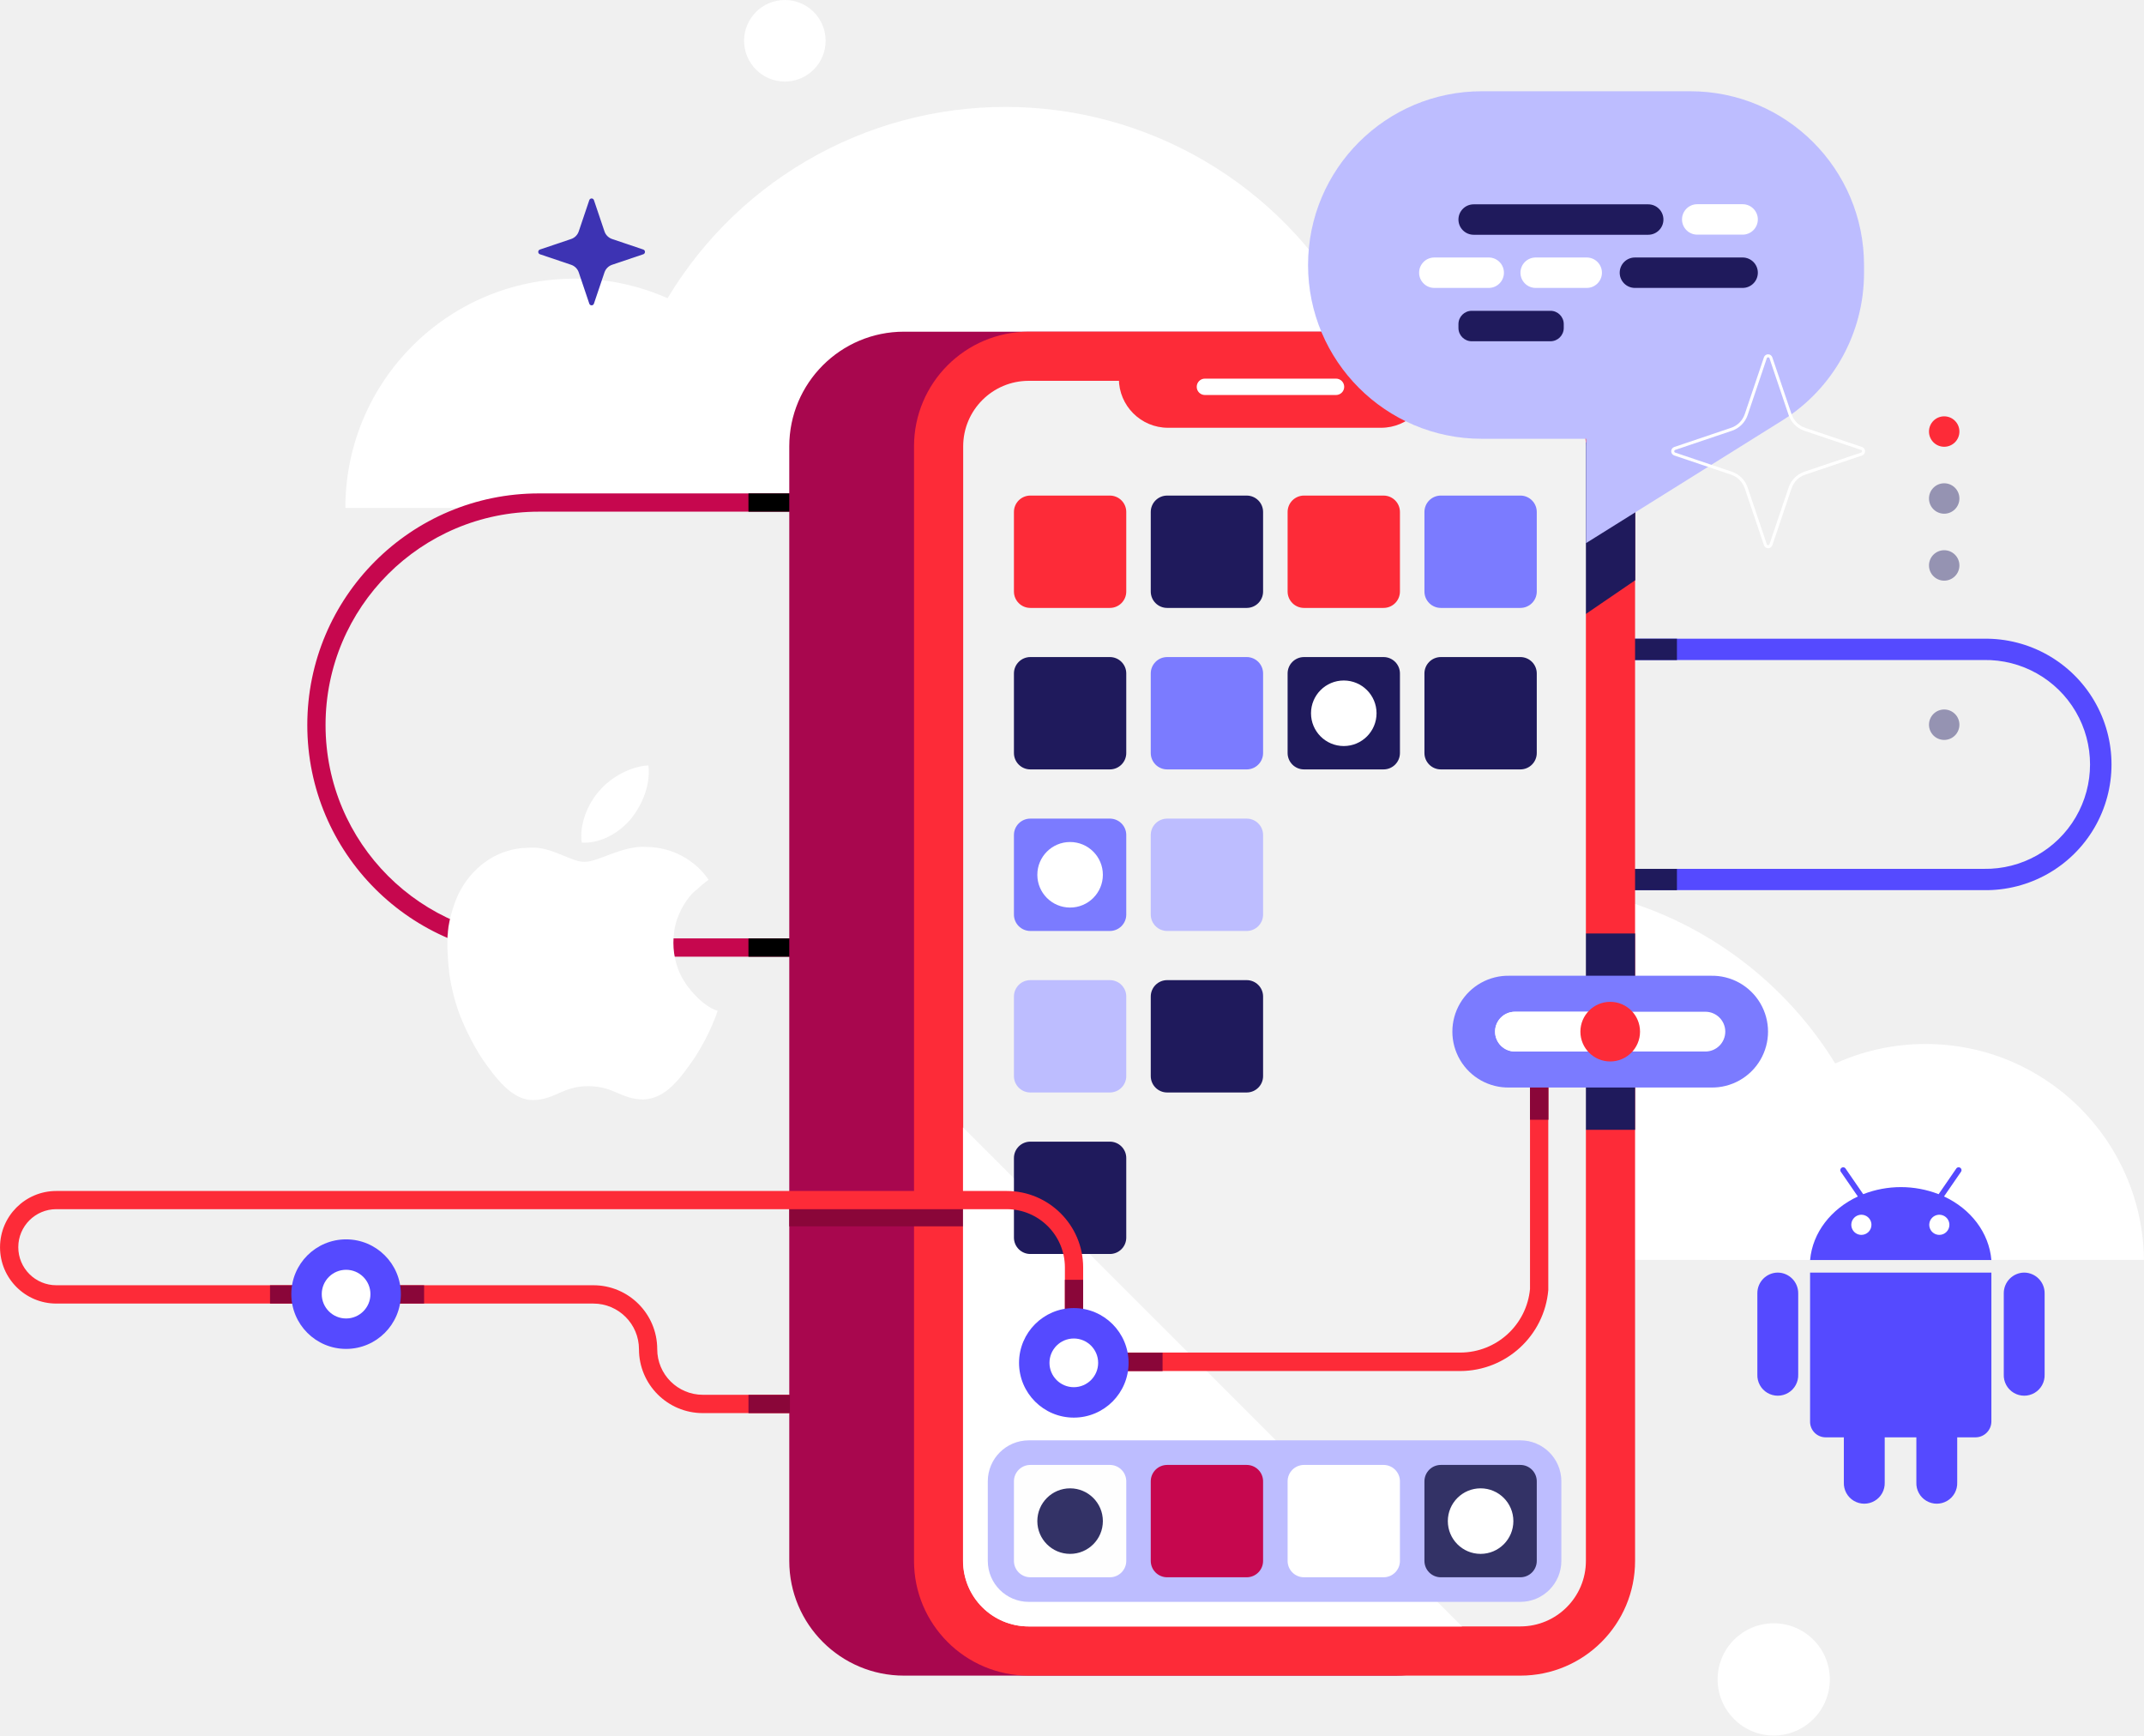
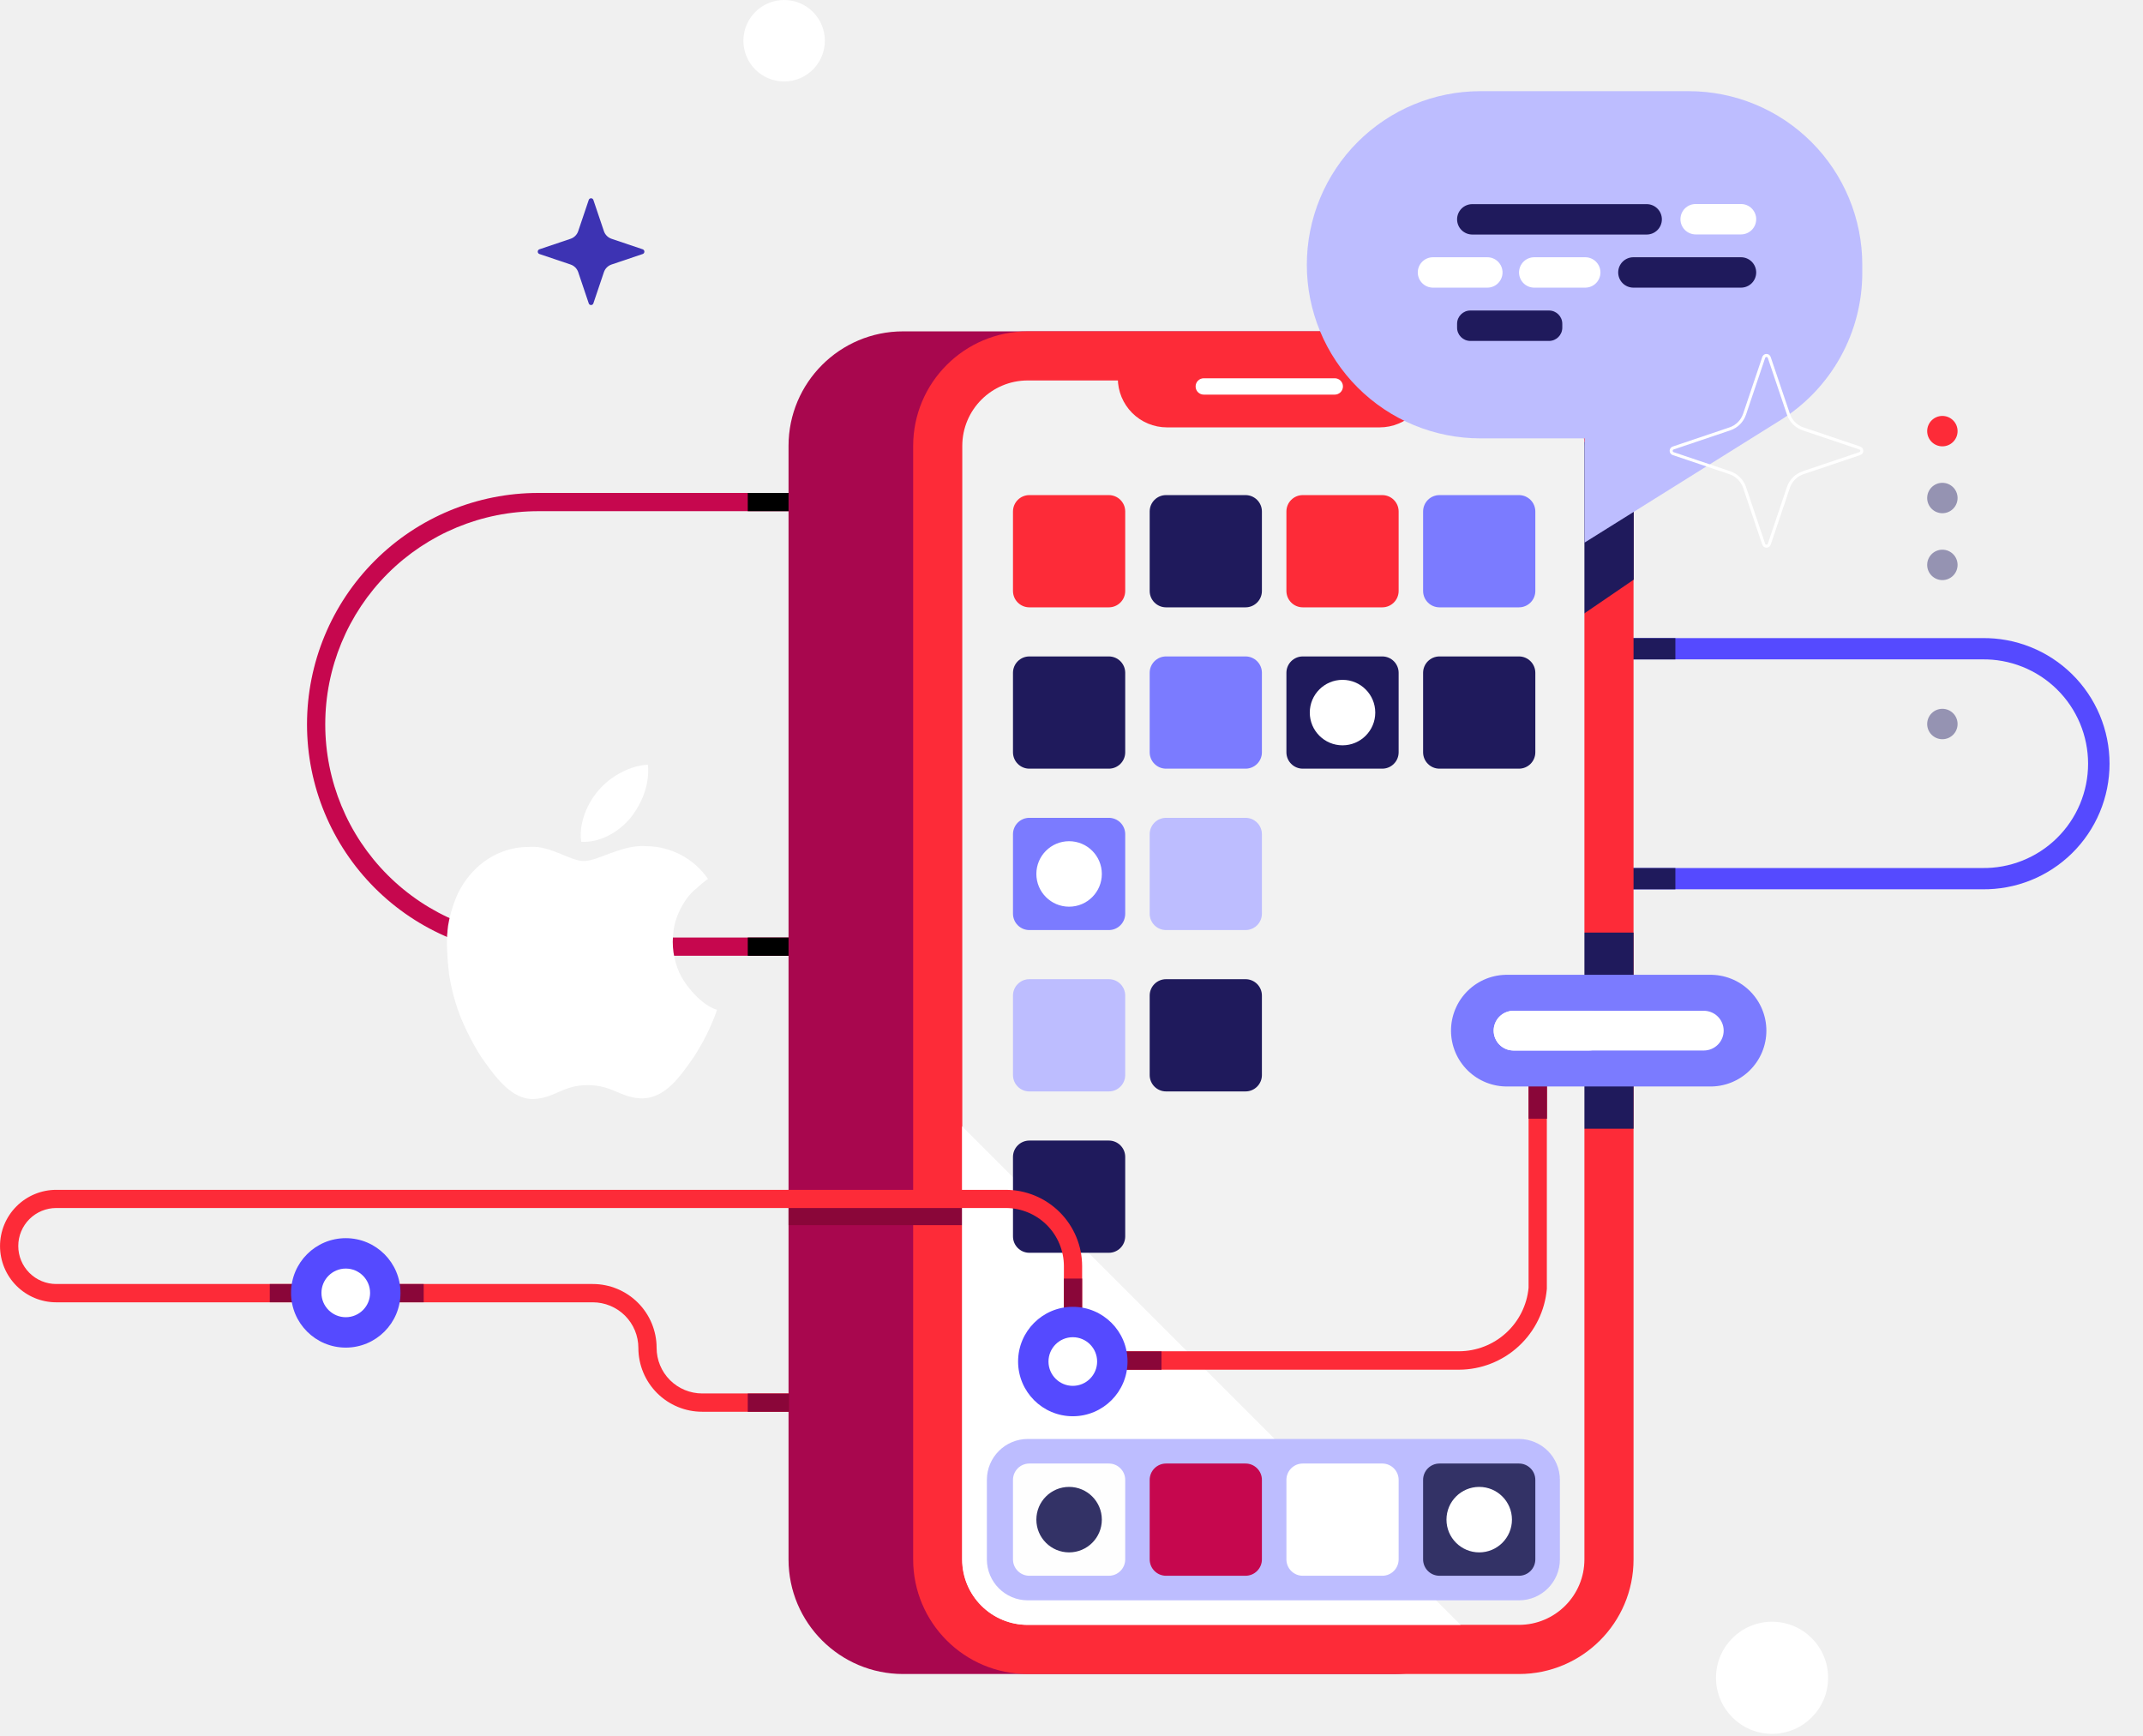
- <svg xmlns="http://www.w3.org/2000/svg" viewBox="0 0 704.67 570.34">
+ <svg xmlns="http://www.w3.org/2000/svg" width="705" height="571" viewBox="0 0 705 571" fill="none">
+   <g clip-path="url(#clip0)">
+     <path d="M274 314.39H177.12C156.932 314.39 137.57 306.37 123.295 292.095C109.02 277.82 101 258.458 101 238.27C101 218.082 109.02 198.72 123.295 184.445C137.57 170.17 156.932 162.15 177.12 162.15H274V168.15H177.12C158.523 168.15 140.688 175.538 127.538 188.688C114.388 201.838 107 219.673 107 238.27C107 256.867 114.388 274.702 127.538 287.852C140.688 301.002 158.523 308.39 177.12 308.39H274V314.39Z" fill="#C6074E" />
+     <path d="M261.33 162.15H246V168.15H261.33V162.15Z" fill="black" />
+     <path d="M261.33 308.4H246V314.4H261.33V308.4Z" fill="black" />
+     <path d="M257.96 26.8C265.361 26.8 271.36 20.801 271.36 13.4C271.36 5.999 265.361 0 257.96 0C250.559 0 244.56 5.999 244.56 13.4C244.56 20.801 250.559 26.8 257.96 26.8Z" fill="white" />
+     <path d="M582.97 570.34C593.154 570.34 601.41 562.084 601.41 551.9C601.41 541.716 593.154 533.46 582.97 533.46C572.786 533.46 564.53 541.716 564.53 551.9C564.53 562.084 572.786 570.34 582.97 570.34Z" fill="white" />
+     <path d="M187.73 87.02L177.44 83.55C177.282 83.492 177.146 83.387 177.05 83.25C176.954 83.112 176.902 82.948 176.902 82.78C176.902 82.612 176.954 82.448 177.05 82.31C177.146 82.173 177.282 82.068 177.44 82.01L187.73 78.54C188.305 78.342 188.827 78.016 189.256 77.586C189.686 77.157 190.012 76.635 190.21 76.06L193.68 65.78C193.73 65.616 193.832 65.473 193.969 65.371C194.107 65.269 194.274 65.214 194.445 65.214C194.616 65.214 194.783 65.269 194.921 65.371C195.059 65.473 195.16 65.616 195.21 65.78L198.68 76.06C198.878 76.635 199.204 77.157 199.634 77.586C200.063 78.016 200.585 78.342 201.16 78.54L211.45 82.01C211.608 82.068 211.744 82.173 211.84 82.31C211.936 82.448 211.988 82.612 211.988 82.78C211.988 82.948 211.936 83.112 211.84 83.25C211.744 83.387 211.608 83.492 211.45 83.55L201.16 87.02C200.585 87.218 200.063 87.544 199.634 87.974C199.204 88.403 198.878 88.925 198.68 89.5L195.21 99.78C195.16 99.944 195.059 100.087 194.921 100.189C194.783 100.291 194.616 100.346 194.445 100.346C194.274 100.346 194.107 100.291 193.969 100.189C193.832 100.087 193.73 99.944 193.68 99.78L190.21 89.49C190.011 88.917 189.684 88.397 189.255 87.969C188.825 87.541 188.304 87.217 187.73 87.02V87.02Z" fill="#3D33B3" />
+     <path d="M652.03 209.9H531.51V216.9H652.03C656.586 216.822 661.111 217.652 665.343 219.342C669.574 221.032 673.427 223.547 676.676 226.741C679.925 229.935 682.505 233.744 684.267 237.946C686.029 242.148 686.936 246.659 686.936 251.215C686.936 255.771 686.029 260.282 684.267 264.484C682.505 268.686 679.925 272.495 676.676 275.689C673.427 278.883 669.574 281.399 665.343 283.088C661.111 284.778 656.586 285.608 652.03 285.53H534.03V292.53H652.03C657.51 292.615 662.952 291.61 668.039 289.572C673.126 287.534 677.757 284.504 681.662 280.659C685.567 276.814 688.669 272.231 690.786 267.176C692.903 262.121 693.993 256.695 693.993 251.215C693.993 245.735 692.903 240.309 690.786 235.254C688.669 230.199 685.567 225.616 681.662 221.771C677.757 217.926 673.126 214.896 668.039 212.858C662.952 210.82 657.51 209.815 652.03 209.9Z" fill="#554AFF" />
+     <path d="M551.16 285.54H531.49V292.54H551.16V285.54Z" fill="#1F1A5C" />
+     <path d="M551.16 209.91H531.49V216.91H551.16V209.91Z" fill="#1F1A5C" />
+     <path d="M639 146.82C641.761 146.82 644 144.581 644 141.82C644 139.059 641.761 136.82 639 136.82C636.239 136.82 634 139.059 634 141.82C634 144.581 636.239 146.82 639 146.82Z" fill="#FD2B38" />
+     <path d="M639 168.82C641.761 168.82 644 166.581 644 163.82C644 161.059 641.761 158.82 639 158.82C636.239 158.82 634 161.059 634 163.82C634 166.581 636.239 168.82 639 168.82Z" fill="#9593B2" />
+     <path d="M639 190.82C641.761 190.82 644 188.581 644 185.82C644 183.059 641.761 180.82 639 180.82C636.239 180.82 634 183.059 634 185.82C634 188.581 636.239 190.82 639 190.82Z" fill="#9593B2" />
+     <path d="M639 243.16C641.761 243.16 644 240.921 644 238.16C644 235.399 641.761 233.16 639 233.16C636.239 233.16 634 235.399 634 238.16C634 240.921 636.239 243.16 639 243.16Z" fill="#9593B2" />
+     <path d="M297.11 550.66H458.7C479.521 550.66 496.4 533.781 496.4 512.96L496.4 146.7C496.4 125.879 479.521 109 458.7 109H297.11C276.289 109 259.41 125.879 259.41 146.7L259.41 512.96C259.41 533.781 276.289 550.66 297.11 550.66Z" fill="#A8074E" />
+     <path d="M338.11 550.66H499.7C520.521 550.66 537.4 533.781 537.4 512.96V146.7C537.4 125.879 520.521 109 499.7 109H338.11C317.289 109 300.41 125.879 300.41 146.7L300.41 512.96C300.41 533.781 317.289 550.66 338.11 550.66Z" fill="#FD2B38" />
+     <path d="M317.34 397.01H259.42V403.01H317.34V397.01Z" fill="#8A0639" />
+     <path d="M519.15 371.29H537.41V306.77H519.15V371.29Z" fill="#1F1A5C" />
+     <path d="M518.1 203.9L537.47 190.67V145.4H518.1V203.9Z" fill="#1F1A5C" />
+     <path d="M521.24 512.95V146.69C521.24 134.794 511.596 125.15 499.7 125.15L338.11 125.15C326.214 125.15 316.57 134.794 316.57 146.69V512.95C316.57 524.846 326.214 534.49 338.11 534.49H499.7C511.596 534.49 521.24 524.846 521.24 512.95Z" fill="#F2F2F2" />
+     <path d="M480.51 534.49L316.51 370.49V512.95C316.51 515.785 317.069 518.591 318.156 521.209C319.243 523.827 320.836 526.205 322.844 528.206C324.851 530.207 327.234 531.792 329.855 532.87C332.477 533.949 335.285 534.499 338.12 534.49H480.51Z" fill="white" />
+     <path d="M513.17 512.95V486.81C513.17 479.371 507.139 473.34 499.7 473.34H338.13C330.691 473.34 324.66 479.371 324.66 486.81V512.95C324.66 520.389 330.691 526.42 338.13 526.42H499.7C507.139 526.42 513.17 520.389 513.17 512.95Z" fill="#BDBDFF" />
+     <path d="M473.56 518.34H499.7C502.677 518.34 505.09 515.927 505.09 512.95V486.81C505.09 483.833 502.677 481.42 499.7 481.42H473.56C470.583 481.42 468.17 483.833 468.17 486.81V512.95C468.17 515.927 470.583 518.34 473.56 518.34Z" fill="#333266" />
+     <path d="M428.59 518.34H454.73C457.707 518.34 460.12 515.927 460.12 512.95V486.81C460.12 483.833 457.707 481.42 454.73 481.42H428.59C425.613 481.42 423.2 483.833 423.2 486.81V512.95C423.2 515.927 425.613 518.34 428.59 518.34Z" fill="white" />
+     <path d="M383.61 518.34H409.75C412.727 518.34 415.14 515.927 415.14 512.95V486.81C415.14 483.833 412.727 481.42 409.75 481.42H383.61C380.633 481.42 378.22 483.833 378.22 486.81V512.95C378.22 515.927 380.633 518.34 383.61 518.34Z" fill="#C6074E" />
+     <path d="M338.64 518.34H364.78C367.757 518.34 370.17 515.927 370.17 512.95V486.81C370.17 483.833 367.757 481.42 364.78 481.42H338.64C335.663 481.42 333.25 483.833 333.25 486.81V512.95C333.25 515.927 335.663 518.34 338.64 518.34Z" fill="#FEFEFE" />
+     <path d="M473.56 199.78H499.7C502.677 199.78 505.09 197.367 505.09 194.39V168.25C505.09 165.273 502.677 162.86 499.7 162.86H473.56C470.583 162.86 468.17 165.273 468.17 168.25V194.39C468.17 197.367 470.583 199.78 473.56 199.78Z" fill="#7B7BFF" />
+     <path d="M428.59 199.78H454.73C457.707 199.78 460.12 197.367 460.12 194.39V168.25C460.12 165.273 457.707 162.86 454.73 162.86H428.59C425.613 162.86 423.2 165.273 423.2 168.25V194.39C423.2 197.367 425.613 199.78 428.59 199.78Z" fill="#FD2B38" />
+     <path d="M383.61 199.78H409.75C412.727 199.78 415.14 197.367 415.14 194.39V168.25C415.14 165.273 412.727 162.86 409.75 162.86H383.61C380.633 162.86 378.22 165.273 378.22 168.25V194.39C378.22 197.367 380.633 199.78 383.61 199.78Z" fill="#1F1A5C" />
+     <path d="M338.64 199.78H364.78C367.757 199.78 370.17 197.367 370.17 194.39V168.25C370.17 165.273 367.757 162.86 364.78 162.86H338.64C335.663 162.86 333.25 165.273 333.25 168.25V194.39C333.25 197.367 335.663 199.78 338.64 199.78Z" fill="#FD2B38" />
+     <path d="M473.56 252.85H499.7C502.677 252.85 505.09 250.437 505.09 247.46V221.32C505.09 218.343 502.677 215.93 499.7 215.93H473.56C470.583 215.93 468.17 218.343 468.17 221.32V247.46C468.17 250.437 470.583 252.85 473.56 252.85Z" fill="#1F1A5C" />
+     <path d="M428.59 252.85H454.73C457.707 252.85 460.12 250.437 460.12 247.46V221.32C460.12 218.343 457.707 215.93 454.73 215.93H428.59C425.613 215.93 423.2 218.343 423.2 221.32V247.46C423.2 250.437 425.613 252.85 428.59 252.85Z" fill="#1F1A5C" />
+     <path d="M383.61 252.85H409.75C412.727 252.85 415.14 250.437 415.14 247.46V221.32C415.14 218.343 412.727 215.93 409.75 215.93H383.61C380.633 215.93 378.22 218.343 378.22 221.32V247.46C378.22 250.437 380.633 252.85 383.61 252.85Z" fill="#7B7BFF" />
+     <path d="M338.64 252.85H364.78C367.757 252.85 370.17 250.437 370.17 247.46V221.32C370.17 218.343 367.757 215.93 364.78 215.93H338.64C335.663 215.93 333.25 218.343 333.25 221.32V247.46C333.25 250.437 335.663 252.85 338.64 252.85Z" fill="#1F1A5C" />
+     <path d="M383.61 305.94H409.75C412.727 305.94 415.14 303.527 415.14 300.55V274.41C415.14 271.433 412.727 269.02 409.75 269.02H383.61C380.633 269.02 378.22 271.433 378.22 274.41V300.55C378.22 303.527 380.633 305.94 383.61 305.94Z" fill="#BDBDFF" />
+     <path d="M338.64 305.94H364.78C367.757 305.94 370.17 303.527 370.17 300.55V274.41C370.17 271.433 367.757 269.02 364.78 269.02H338.64C335.663 269.02 333.25 271.433 333.25 274.41V300.55C333.25 303.527 335.663 305.94 338.64 305.94Z" fill="#7B7BFF" />
+     <path d="M383.61 359.02H409.75C412.727 359.02 415.14 356.607 415.14 353.63V327.49C415.14 324.513 412.727 322.1 409.75 322.1H383.61C380.633 322.1 378.22 324.513 378.22 327.49V353.63C378.22 356.607 380.633 359.02 383.61 359.02Z" fill="#1F1A5C" />
+     <path d="M338.64 359.02H364.78C367.757 359.02 370.17 356.607 370.17 353.63V327.49C370.17 324.513 367.757 322.1 364.78 322.1H338.64C335.663 322.1 333.25 324.513 333.25 327.49V353.63C333.25 356.607 335.663 359.02 338.64 359.02Z" fill="#BDBDFF" />
+     <path d="M338.64 412.1H364.78C367.757 412.1 370.17 409.687 370.17 406.71V380.57C370.17 377.593 367.757 375.18 364.78 375.18H338.64C335.663 375.18 333.25 377.593 333.25 380.57V406.71C333.25 409.687 335.663 412.1 338.64 412.1Z" fill="#1F1A5C" />
+     <path d="M486.63 510.65C492.578 510.65 497.4 505.828 497.4 499.88C497.4 493.932 492.578 489.11 486.63 489.11C480.682 489.11 475.86 493.932 475.86 499.88C475.86 505.828 480.682 510.65 486.63 510.65Z" fill="white" />
+     <path d="M351.71 510.65C357.658 510.65 362.48 505.828 362.48 499.88C362.48 493.932 357.658 489.11 351.71 489.11C345.762 489.11 340.94 493.932 340.94 499.88C340.94 505.828 345.762 510.65 351.71 510.65Z" fill="#333266" />
+     <path d="M351.71 298.25C357.658 298.25 362.48 293.428 362.48 287.48C362.48 281.532 357.658 276.71 351.71 276.71C345.762 276.71 340.94 281.532 340.94 287.48C340.94 293.428 345.762 298.25 351.71 298.25Z" fill="white" />
+     <path d="M441.66 245.17C447.608 245.17 452.43 240.348 452.43 234.4C452.43 228.452 447.608 223.63 441.66 223.63C435.712 223.63 430.89 228.452 430.89 234.4C430.89 240.348 435.712 245.17 441.66 245.17Z" fill="white" />
+     <path d="M383.9 140.58H453.9C458.184 140.58 462.293 138.879 465.323 135.85C468.354 132.822 470.057 128.714 470.06 124.43H367.74C367.743 128.714 369.446 132.822 372.477 135.85C375.507 138.879 379.616 140.58 383.9 140.58V140.58Z" fill="#FD2B38" />
+     <path d="M396.02 129.81H439.11C439.823 129.81 440.508 129.527 441.012 129.022C441.517 128.518 441.8 127.833 441.8 127.12V127.12C441.8 126.407 441.517 125.722 441.012 125.218C440.508 124.713 439.823 124.43 439.11 124.43H396.02C395.666 124.429 395.316 124.497 394.989 124.632C394.662 124.767 394.365 124.965 394.115 125.215C393.865 125.465 393.667 125.762 393.532 126.089C393.397 126.416 393.329 126.766 393.33 127.12C393.329 127.474 393.397 127.824 393.532 128.151C393.667 128.478 393.865 128.775 394.115 129.025C394.365 129.275 394.662 129.473 394.989 129.608C395.316 129.743 395.666 129.811 396.02 129.81Z" fill="white" />
+     <path d="M508.43 348.49L503.87 348.29H502.87V375.78C502.87 398 502.87 423.18 502.87 423.6C502.333 429.302 499.693 434.601 495.463 438.462C491.233 442.324 485.717 444.473 479.99 444.49H363.67V450.56H479.99C487.257 450.527 494.249 447.78 499.594 442.856C504.94 437.933 508.251 431.19 508.88 423.95C508.88 423.81 508.88 411.47 508.88 376.77V348.51L508.43 348.49Z" fill="#FD2B38" />
+     <path d="M382.1 444.53H362.43V450.58H382.1V444.53Z" fill="#8A0639" />
+     <path d="M508.93 348.32H502.86V367.99H508.93V348.32Z" fill="#8A0639" />
+     <path d="M562.3 357.39C564.748 357.447 567.182 357.014 569.46 356.117C571.739 355.22 573.814 353.876 575.566 352.165C577.317 350.454 578.709 348.41 579.659 346.154C580.609 343.897 581.099 341.473 581.099 339.025C581.099 336.577 580.609 334.153 579.659 331.896C578.709 329.64 577.317 327.596 575.566 325.885C573.814 324.174 571.739 322.83 569.46 321.933C567.182 321.036 564.748 320.603 562.3 320.66H496.15C493.702 320.603 491.268 321.036 488.99 321.933C486.711 322.83 484.636 324.174 482.884 325.885C481.133 327.596 479.741 329.64 478.791 331.896C477.841 334.153 477.351 336.577 477.351 339.025C477.351 341.473 477.841 343.897 478.791 346.154C479.741 348.41 481.133 350.454 482.884 352.165C484.636 353.876 486.711 355.22 488.99 356.117C491.268 357.014 493.702 357.447 496.15 357.39H562.3Z" fill="#7B7BFF" />
+     <path d="M560.51 345.56H497.91C497.052 345.56 496.202 345.391 495.409 345.062C494.616 344.733 493.896 344.251 493.289 343.644C492.683 343.036 492.202 342.315 491.874 341.522C491.547 340.729 491.379 339.878 491.38 339.02V339.02C491.38 337.288 492.068 335.627 493.293 334.403C494.517 333.178 496.178 332.49 497.91 332.49H560.51C562.243 332.49 563.905 333.178 565.131 334.402C566.357 335.626 567.047 337.287 567.05 339.02V339.02C567.05 340.755 566.361 342.418 565.134 343.644C563.908 344.871 562.245 345.56 560.51 345.56V345.56Z" fill="white" />
+     <path d="M522.69 345.56H497.92C497.062 345.56 496.212 345.391 495.419 345.062C494.626 344.733 493.906 344.251 493.299 343.644C492.693 343.036 492.212 342.315 491.884 341.522C491.557 340.729 491.389 339.878 491.39 339.02V339.02C491.39 337.288 492.078 335.627 493.303 334.403C494.527 333.178 496.188 332.49 497.92 332.49H522.69C524.422 332.49 526.083 333.178 527.307 334.403C528.532 335.627 529.22 337.288 529.22 339.02V339.02C529.221 339.878 529.053 340.729 528.726 341.522C528.398 342.315 527.917 343.036 527.311 343.644C526.704 344.251 525.984 344.733 525.191 345.062C524.398 345.391 523.548 345.56 522.69 345.56V345.56Z" fill="white" />
+     <path d="M487.02 144.2H521.28V178.49L585.81 138.16C594.021 133.026 600.792 125.888 605.487 117.418C610.182 108.948 612.647 99.424 612.65 89.74V87.09C612.649 79.588 611.17 72.161 608.297 65.231C605.425 58.301 601.215 52.005 595.909 46.703C590.603 41.401 584.304 37.195 577.372 34.328C570.44 31.46 563.012 29.986 555.51 29.99H487.02C471.876 29.99 457.353 36.006 446.644 46.714C435.936 57.422 429.92 71.946 429.92 87.09V87.09C429.919 94.589 431.395 102.015 434.264 108.944C437.133 115.873 441.338 122.169 446.641 127.472C451.943 132.776 458.238 136.982 465.167 139.853C472.095 142.723 479.521 144.2 487.02 144.2V144.2Z" fill="#BDBDFF" />
+     <path d="M572.75 67.11H557.83C556.504 67.11 555.232 67.637 554.295 68.575C553.357 69.512 552.83 70.784 552.83 72.11V72.11C552.83 73.436 553.357 74.708 554.295 75.645C555.232 76.583 556.504 77.11 557.83 77.11H572.75C574.076 77.11 575.348 76.583 576.286 75.645C577.223 74.708 577.75 73.436 577.75 72.11C577.75 70.784 577.223 69.512 576.286 68.575C575.348 67.637 574.076 67.11 572.75 67.11V67.11Z" fill="white" />
+     <path d="M521.51 84.62H504.73C503.404 84.62 502.132 85.147 501.194 86.085C500.257 87.022 499.73 88.294 499.73 89.62C499.73 90.946 500.257 92.218 501.194 93.156C502.132 94.093 503.404 94.62 504.73 94.62H521.51C522.836 94.62 524.108 94.093 525.046 93.156C525.983 92.218 526.51 90.946 526.51 89.62C526.51 88.294 525.983 87.022 525.046 86.085C524.108 85.147 522.836 84.62 521.51 84.62V84.62Z" fill="white" />
+     <path d="M489.3 84.62H471.42C470.094 84.62 468.822 85.147 467.885 86.085C466.947 87.022 466.42 88.294 466.42 89.62V89.62C466.42 90.946 466.947 92.218 467.885 93.156C468.822 94.093 470.094 94.62 471.42 94.62H489.3C490.626 94.62 491.898 94.093 492.836 93.156C493.773 92.218 494.3 90.946 494.3 89.62C494.3 88.963 494.171 88.313 493.919 87.707C493.668 87.1 493.3 86.549 492.836 86.085C492.371 85.62 491.82 85.252 491.213 85.001C490.607 84.749 489.957 84.62 489.3 84.62V84.62Z" fill="white" />
+     <path d="M541.72 67.15H484.35C483.024 67.15 481.752 67.677 480.814 68.615C479.877 69.552 479.35 70.824 479.35 72.15C479.35 73.476 479.877 74.748 480.814 75.686C481.752 76.623 483.024 77.15 484.35 77.15H541.72C543.046 77.15 544.318 76.623 545.256 75.686C546.193 74.748 546.72 73.476 546.72 72.15V72.15C546.72 70.824 546.193 69.552 545.256 68.615C544.318 67.677 543.046 67.15 541.72 67.15Z" fill="#1F1A5C" />
+     <path d="M572.75 84.62H537.35C536.024 84.62 534.752 85.147 533.814 86.085C532.877 87.022 532.35 88.294 532.35 89.62C532.35 90.946 532.877 92.218 533.814 93.156C534.752 94.093 536.024 94.62 537.35 94.62H572.75C574.076 94.62 575.348 94.093 576.286 93.156C577.223 92.218 577.75 90.946 577.75 89.62C577.75 88.294 577.223 87.022 576.286 86.085C575.348 85.147 574.076 84.62 572.75 84.62V84.62Z" fill="#1F1A5C" />
+     <path d="M509.59 102.14H483.72C481.306 102.14 479.35 104.097 479.35 106.51V107.78C479.35 110.193 481.306 112.15 483.72 112.15H509.59C512.003 112.15 513.96 110.193 513.96 107.78V106.51C513.96 104.097 512.003 102.14 509.59 102.14Z" fill="#1F1A5C" />
+     <path d="M259.51 464.39H231.01C225.44 464.39 220.099 462.178 216.161 458.239C212.223 454.301 210.01 448.96 210.01 443.39C210.01 441.42 209.622 439.47 208.868 437.65C208.114 435.83 207.009 434.176 205.617 432.783C204.224 431.391 202.57 430.286 200.75 429.532C198.93 428.778 196.98 428.39 195.01 428.39H18.51C13.604 428.39 8.898 426.441 5.429 422.971C1.959 419.502 0.01 414.797 0.01 409.89C0.01 404.984 1.959 400.278 5.429 396.809C8.898 393.339 13.604 391.39 18.51 391.39H330.88C337.536 391.398 343.918 394.044 348.627 398.749C353.335 403.454 355.987 409.834 356 416.49V443.39H350V416.49C349.992 411.421 347.975 406.563 344.391 402.979C340.807 399.395 335.949 397.378 330.88 397.37H18.51C15.195 397.37 12.015 398.687 9.671 401.031C7.327 403.375 6.01 406.555 6.01 409.87C6.01 413.185 7.327 416.365 9.671 418.709C12.015 421.053 15.195 422.37 18.51 422.37H195.01C200.58 422.37 205.921 424.582 209.859 428.521C213.798 432.459 216.01 437.8 216.01 443.37C216.01 447.348 217.59 451.164 220.403 453.977C223.216 456.79 227.032 458.37 231.01 458.37H259.51V464.39Z" fill="#FD2B38" />
+     <path d="M207.38 269.08C211.11 264.42 213.83 258.01 213.13 251.55C207.56 251.76 200.92 255.23 196.97 259.91C193.41 263.91 190.32 270.61 191.2 276.91C197.26 277.28 203.51 273.76 207.38 269.08Z" fill="white" />
+     <path d="M223.42 319.98V319.81C221.574 315.604 220.93 310.969 221.56 306.42V306.26C222.25 300.46 225.99 294.53 228.97 292.38L229.09 292.29C230.281 291.138 231.558 290.078 232.91 289.12C230.645 285.83 227.622 283.133 224.096 281.257C220.57 279.381 216.644 278.38 212.65 278.34C204.74 277.68 196.53 283.34 192.1 283.22C187.82 283.35 181.35 278.22 174.52 278.56H174.51L173.13 278.62C164.08 278.85 156.05 284.18 151.5 292.27C149.7 295.18 147.5 301.98 147.21 306.27V306.49C146.78 309.22 147.21 316.49 147.69 319.98C147.694 320.04 147.694 320.1 147.69 320.16V320.16C148.377 324.772 149.544 329.3 151.17 333.67C153.1 338.551 155.487 343.238 158.3 347.67V347.67C162.94 354.34 168.4 361.82 175.6 361.5C182.6 361.23 185.12 356.88 193.5 356.95C201.88 357.02 204.19 361.29 211.5 361.32C218.98 361 223.62 354.32 228.26 347.67C231.123 343.272 233.504 338.579 235.36 333.67V333.67C235.5 333.26 235.72 332.62 235.86 332.16C230.95 330.76 225.43 324.28 223.5 319.96" fill="white" />
+     <path d="M259.63 458.4H246V464.4H259.63V458.4Z" fill="#8A0639" />
+     <path d="M356 434.21V420.58H350V434.21H356Z" fill="#8A0639" />
+     <path d="M139.39 422.38H88.75V428.38H139.39V422.38Z" fill="#8A0639" />
+     <path d="M113.75 443.29C123.691 443.29 131.75 435.231 131.75 425.29C131.75 415.349 123.691 407.29 113.75 407.29C103.809 407.29 95.75 415.349 95.75 425.29C95.75 435.231 103.809 443.29 113.75 443.29Z" fill="#554AFF" />
+     <path d="M113.75 433.29C118.168 433.29 121.75 429.708 121.75 425.29C121.75 420.872 118.168 417.29 113.75 417.29C109.332 417.29 105.75 420.872 105.75 425.29C105.75 429.708 109.332 433.29 113.75 433.29Z" fill="white" />
+     <path d="M352.93 465.87C362.871 465.87 370.93 457.811 370.93 447.87C370.93 437.929 362.871 429.87 352.93 429.87C342.989 429.87 334.93 437.929 334.93 447.87C334.93 457.811 342.989 465.87 352.93 465.87Z" fill="#554AFF" />
+     <path d="M352.93 455.87C357.348 455.87 360.93 452.288 360.93 447.87C360.93 443.452 357.348 439.87 352.93 439.87C348.512 439.87 344.93 443.452 344.93 447.87C344.93 452.288 348.512 455.87 352.93 455.87Z" fill="white" />
+     <path d="M581.14 117.43C581.239 117.426 581.336 117.456 581.415 117.514C581.495 117.572 581.553 117.655 581.58 117.75L587.88 136.42C588.286 137.611 588.959 138.692 589.848 139.582C590.738 140.471 591.819 141.144 593.01 141.55L611.68 147.85C611.774 147.878 611.856 147.937 611.914 148.016C611.972 148.096 612.002 148.192 612 148.29C612.003 148.39 611.973 148.487 611.915 148.568C611.857 148.65 611.775 148.71 611.68 148.74L593.01 155.04C591.819 155.446 590.738 156.119 589.848 157.008C588.959 157.898 588.286 158.979 587.88 160.17L581.58 178.84C581.551 178.933 581.493 179.014 581.413 179.07C581.333 179.126 581.237 179.154 581.14 179.15C581.041 179.155 580.944 179.127 580.863 179.071C580.781 179.015 580.721 178.934 580.69 178.84L574.39 160.17C573.984 158.979 573.311 157.898 572.422 157.008C571.532 156.119 570.451 155.446 569.26 155.04L550.59 148.74C550.496 148.709 550.415 148.649 550.359 148.567C550.303 148.486 550.275 148.389 550.28 148.29C550.276 148.193 550.304 148.097 550.36 148.017C550.416 147.937 550.497 147.879 550.59 147.85L569.26 141.55C570.451 141.144 571.532 140.471 572.422 139.582C573.311 138.692 573.984 137.611 574.39 136.42L580.69 117.75C580.719 117.654 580.779 117.571 580.86 117.513C580.942 117.455 581.04 117.426 581.14 117.43ZM581.14 116.43C580.832 116.426 580.53 116.521 580.28 116.701C580.03 116.881 579.844 117.137 579.75 117.43L573.45 136.1C573.095 137.147 572.504 138.097 571.721 138.878C570.939 139.658 569.987 140.248 568.94 140.6L550.27 146.9C549.981 147 549.729 147.187 549.552 147.436C549.374 147.685 549.278 147.984 549.278 148.29C549.278 148.596 549.374 148.895 549.552 149.144C549.729 149.393 549.981 149.58 550.27 149.68L568.94 155.98C569.987 156.336 570.938 156.928 571.72 157.71C572.502 158.492 573.094 159.443 573.45 160.49L579.75 179.16C579.843 179.454 580.028 179.711 580.279 179.891C580.529 180.071 580.831 180.166 581.14 180.16C581.448 180.162 581.749 180.067 581.998 179.887C582.248 179.707 582.434 179.453 582.53 179.16L588.83 160.49C589.182 159.443 589.772 158.491 590.552 157.709C591.333 156.926 592.283 156.335 593.33 155.98L612 149.68C612.289 149.58 612.541 149.393 612.718 149.144C612.896 148.895 612.992 148.596 612.992 148.29C612.992 147.984 612.896 147.685 612.718 147.436C612.541 147.187 612.289 147 612 146.9L593.33 140.6C592.283 140.249 591.332 139.66 590.551 138.879C589.77 138.098 589.181 137.147 588.83 136.1L582.51 117.43C582.413 117.138 582.227 116.884 581.977 116.705C581.727 116.525 581.427 116.429 581.12 116.43H581.14Z" fill="white" />
+   </g>
  <defs>
-     <style>.cls-1{fill:#fff;}.cls-2{fill:#c6074e;}.cls-3{fill:#3d33b3;}.cls-4{fill:#554aff;}.cls-5{fill:#1f1a5c;}.cls-6{fill:#fd2b38;}.cls-7{fill:#9593b2;}.cls-8{fill:#a8074e;}.cls-9{fill:#8a0639;}.cls-10{fill:#f2f2f2;}.cls-11{fill:#bdbdff;}.cls-12{fill:#333266;}.cls-13{fill:#fefefe;}.cls-14{fill:#7b7bff;}</style>
+     <clipPath id="clip0">
+       <rect width="704.67" height="570.34" fill="white" />
+     </clipPath>
  </defs>
-   <g id="Layer_2" data-name="Layer 2">
-     <g id="Слой_7" data-name="Слой 7">
-       <path class="cls-1" d="M235.46,315.44a129.52,129.52,0,1,1,259,0Z" transform="translate(-34.49 -148.51)" />
-       <path class="cls-1" d="M148,315.44a75.36,75.36,0,0,1,150.72,0Z" transform="translate(-34.49 -148.51)" />
-       <path class="cls-2" d="M308.49,462.9H211.61a76.12,76.12,0,0,1,0-152.24h96.88v6H211.61a70.12,70.12,0,0,0,0,140.24h96.88Z" transform="translate(-34.49 -148.51)" />
-       <path class="cls-1" d="M655.87,562.53a123.36,123.36,0,0,0-246.72,0Z" transform="translate(-34.49 -148.51)" />
-       <path class="cls-1" d="M739.15,562.53a71.78,71.78,0,0,0-143.55,0Z" transform="translate(-34.49 -148.51)" />
-       <rect x="246" y="162.15" width="15.33" height="6" />
-       <rect x="246" y="308.4" width="15.33" height="6" />
-       <circle class="cls-1" cx="257.96" cy="13.4" r="13.4" />
-       <circle class="cls-1" cx="582.97" cy="551.9" r="18.44" />
-       <path class="cls-3" d="M222.22,235.53l-10.29-3.47a.82.82,0,0,1,0-1.54l10.29-3.47a4,4,0,0,0,2.48-2.48l3.47-10.28a.8.8,0,0,1,1.53,0l3.47,10.28a4,4,0,0,0,2.48,2.48l10.29,3.47a.82.82,0,0,1,0,1.54l-10.29,3.47a4,4,0,0,0-2.48,2.48l-3.47,10.28a.8.8,0,0,1-1.53,0L224.7,238A4,4,0,0,0,222.22,235.53Z" transform="translate(-34.49 -148.51)" />
-       <path class="cls-4" d="M686.52,358.41H566v7H686.52a34.32,34.32,0,1,1,0,68.63h-118v7h118a41.32,41.32,0,1,0,0-82.63Z" transform="translate(-34.49 -148.51)" />
-       <rect class="cls-5" x="531.49" y="285.54" width="19.67" height="7" />
-       <rect class="cls-5" x="531.49" y="209.91" width="19.67" height="7" />
-       <circle class="cls-6" cx="639" cy="141.82" r="5" />
-       <circle class="cls-7" cx="639" cy="163.82" r="5" />
-       <circle class="cls-7" cx="639" cy="185.82" r="5" />
-       <circle class="cls-7" cx="639" cy="238.16" r="5" />
-       <rect class="cls-8" x="293.91" y="257.5" width="236.99" height="441.66" rx="37.7" transform="translate(790.31 808.16) rotate(-180)" />
-       <rect class="cls-6" x="334.91" y="257.5" width="236.99" height="441.66" rx="37.7" transform="translate(872.31 808.16) rotate(-180)" />
-       <rect class="cls-9" x="259.42" y="397.01" width="57.92" height="6" />
-       <rect class="cls-5" x="553.63" y="455.27" width="18.26" height="64.52" transform="translate(1091.04 826.56) rotate(-180)" />
-       <polygon class="cls-5" points="518.1 203.9 537.47 190.67 537.47 145.4 518.1 145.4 518.1 203.9" />
-       <rect class="cls-10" x="248.73" y="376" width="409.34" height="204.67" rx="21.54" transform="translate(897.24 -123.58) rotate(90)" />
-       <path class="cls-1" d="M515,683l-164-164V661.46A21.54,21.54,0,0,0,372.61,683Z" transform="translate(-34.49 -148.51)" />
-       <rect class="cls-11" x="426.86" y="554.13" width="53.08" height="188.51" rx="13.47" transform="translate(1067.3 46.48) rotate(90)" />
-       <rect class="cls-12" x="502.65" y="629.92" width="36.92" height="36.92" rx="5.39" transform="translate(1007.74 1148.26) rotate(-180)" />
-       <rect class="cls-1" x="457.68" y="629.92" width="36.92" height="36.92" rx="5.39" transform="translate(917.8 1148.26) rotate(-180)" />
-       <rect class="cls-2" x="412.71" y="629.92" width="36.92" height="36.92" rx="5.39" transform="translate(827.85 1148.26) rotate(-180)" />
-       <rect class="cls-13" x="367.73" y="629.92" width="36.92" height="36.92" rx="5.39" transform="translate(737.9 1148.26) rotate(-180)" />
-       <rect class="cls-14" x="502.65" y="311.36" width="36.92" height="36.92" rx="5.39" transform="translate(1007.74 511.14) rotate(-180)" />
-       <rect class="cls-6" x="457.68" y="311.36" width="36.92" height="36.92" rx="5.39" transform="translate(917.8 511.14) rotate(-180)" />
-       <rect class="cls-5" x="412.71" y="311.36" width="36.92" height="36.92" rx="5.39" transform="translate(827.85 511.14) rotate(-180)" />
-       <rect class="cls-6" x="367.73" y="311.36" width="36.92" height="36.92" rx="5.39" transform="translate(737.9 511.14) rotate(-180)" />
-       <rect class="cls-5" x="502.65" y="364.45" width="36.92" height="36.92" rx="5.39" transform="translate(1007.74 617.3) rotate(-180)" />
-       <rect class="cls-5" x="457.68" y="364.45" width="36.92" height="36.92" rx="5.39" transform="translate(917.8 617.3) rotate(-180)" />
-       <rect class="cls-14" x="412.71" y="364.45" width="36.92" height="36.92" rx="5.39" transform="translate(827.85 617.3) rotate(-180)" />
-       <rect class="cls-5" x="367.73" y="364.45" width="36.92" height="36.92" rx="5.39" transform="translate(737.9 617.3) rotate(-180)" />
-       <rect class="cls-11" x="412.71" y="417.53" width="36.92" height="36.92" rx="5.39" transform="translate(827.85 723.47) rotate(-180)" />
-       <rect class="cls-14" x="367.73" y="417.53" width="36.92" height="36.92" rx="5.39" transform="translate(737.9 723.47) rotate(-180)" />
-       <rect class="cls-5" x="412.71" y="470.61" width="36.92" height="36.92" rx="5.39" transform="translate(827.85 829.63) rotate(-180)" />
-       <rect class="cls-11" x="367.73" y="470.61" width="36.92" height="36.92" rx="5.39" transform="translate(737.9 829.63) rotate(-180)" />
-       <rect class="cls-5" x="367.73" y="523.69" width="36.92" height="36.92" rx="5.39" transform="translate(737.9 935.79) rotate(-180)" />
-       <circle class="cls-1" cx="486.63" cy="499.88" r="10.77" />
-       <circle class="cls-12" cx="351.71" cy="499.88" r="10.77" />
-       <circle class="cls-1" cx="351.71" cy="287.48" r="10.77" />
-       <circle class="cls-1" cx="441.66" cy="234.4" r="10.77" />
-       <path class="cls-6" d="M418.39,289.09h70a16.16,16.16,0,0,0,16.16-16.15H402.23A16.16,16.16,0,0,0,418.39,289.09Z" transform="translate(-34.49 -148.51)" />
-       <path class="cls-1" d="M430.51,278.32H473.6a2.69,2.69,0,0,0,2.69-2.69h0a2.69,2.69,0,0,0-2.69-2.69H430.51a2.68,2.68,0,0,0-2.69,2.69h0A2.68,2.68,0,0,0,430.51,278.32Z" transform="translate(-34.49 -148.51)" />
-       <path class="cls-4" d="M699.79,566.72a6.78,6.78,0,0,0-6.72,6.82V600.2a6.72,6.72,0,1,0,13.43,0V573.54a6.77,6.77,0,0,0-6.71-6.82m-81,0a6.77,6.77,0,0,0-6.71,6.82V600.2a6.72,6.72,0,1,0,13.43,0V573.54a6.78,6.78,0,0,0-6.72-6.82" transform="translate(-34.49 -148.51)" />
-       <path class="cls-4" d="M689,566.72v48.9a5.23,5.23,0,0,1-5.23,5.24h-6v14.83a6.72,6.72,0,1,1-13.43,0V620.86H653.94v14.83a6.72,6.72,0,1,1-13.43,0V620.86h-6a5.12,5.12,0,0,1-5.1-5.24v-48.9Z" transform="translate(-34.49 -148.51)" />
-       <path class="cls-4" d="M646.28,554.33a3.31,3.31,0,1,1,3.3-3.31,3.31,3.31,0,0,1-3.3,3.31m25.62,0a3.31,3.31,0,1,1,3.3-3.31,3.31,3.31,0,0,1-3.3,3.31M645.13,541.7c-8.77,4.08-14.92,11.84-15.71,20.89H689c-.78-9.05-6.8-16.81-15.57-20.89l5.51-8a.95.95,0,1,0-1.55-1.07l-5.73,8.32a34.27,34.27,0,0,0-24.79,0l-5.73-8.32a.95.95,0,1,0-1.55,1.07l5.51,8" transform="translate(-34.49 -148.51)" />
-       <path class="cls-6" d="M542.92,497l-4.56-.2v0h-1l0,27.49c0,22.22,0,47.4,0,47.82A23.05,23.05,0,0,1,514.48,593H398.16v6.07H514.48a29.13,29.13,0,0,0,28.89-26.61c0-.14,0-12.48,0-47.18l0-28.26Z" transform="translate(-34.49 -148.51)" />
-       <rect class="cls-9" x="362.43" y="444.53" width="19.67" height="6.05" />
-       <rect class="cls-9" x="502.86" y="348.32" width="6.07" height="19.67" />
-       <path class="cls-14" d="M596.79,505.9a18.37,18.37,0,1,0,0-36.73H530.64a18.37,18.37,0,1,0,0,36.73Z" transform="translate(-34.49 -148.51)" />
-       <path class="cls-1" d="M595,494.07h-62.6a6.53,6.53,0,0,1-6.53-6.54h0a6.53,6.53,0,0,1,6.53-6.53H595a6.54,6.54,0,0,1,6.54,6.53h0A6.54,6.54,0,0,1,595,494.07Z" transform="translate(-34.49 -148.51)" />
-       <path class="cls-1" d="M557.18,494.07H532.41a6.53,6.53,0,0,1-6.53-6.54h0a6.53,6.53,0,0,1,6.53-6.53h24.77a6.53,6.53,0,0,1,6.53,6.53h0A6.53,6.53,0,0,1,557.18,494.07Z" transform="translate(-34.49 -148.51)" />
-       <circle class="cls-6" cx="529.23" cy="339.03" r="9.8" />
-       <path class="cls-11" d="M521.51,292.71h34.26V327l64.53-40.33a57.13,57.13,0,0,0,26.84-48.42V235.6A57.11,57.11,0,0,0,590,178.5H521.51a57.1,57.1,0,0,0-57.1,57.1h0A57.1,57.1,0,0,0,521.51,292.71Z" transform="translate(-34.49 -148.51)" />
-       <path class="cls-1" d="M607.24,215.62H592.32a5,5,0,0,0-5,5h0a5,5,0,0,0,5,5h14.92a5,5,0,0,0,5-5h0A5,5,0,0,0,607.24,215.62Z" transform="translate(-34.49 -148.51)" />
-       <path class="cls-1" d="M556,233.13H539.22a5,5,0,0,0-5,5h0a5,5,0,0,0,5,5H556a5,5,0,0,0,5-5h0A5,5,0,0,0,556,233.13Z" transform="translate(-34.49 -148.51)" />
-       <path class="cls-1" d="M523.79,233.13H505.91a5,5,0,0,0-5,5h0a5,5,0,0,0,5,5h17.88a5,5,0,0,0,5-5h0A5,5,0,0,0,523.79,233.13Z" transform="translate(-34.49 -148.51)" />
-       <path class="cls-5" d="M576.21,215.66H518.84a5,5,0,0,0-5,5h0a5,5,0,0,0,5,5h57.37a5,5,0,0,0,5-5h0A5,5,0,0,0,576.21,215.66Z" transform="translate(-34.49 -148.51)" />
-       <path class="cls-5" d="M607.24,233.13h-35.4a5,5,0,0,0-5,5h0a5,5,0,0,0,5,5h35.4a5,5,0,0,0,5-5h0A5,5,0,0,0,607.24,233.13Z" transform="translate(-34.49 -148.51)" />
-       <rect class="cls-5" x="479.35" y="102.14" width="34.61" height="10.01" rx="4.37" />
-       <path class="cls-6" d="M294,612.9h-28.5a21,21,0,0,1-21-21,15,15,0,0,0-15-15H53a18.5,18.5,0,0,1,0-37H365.37A25.15,25.15,0,0,1,390.49,565V591.9h-6V565a19.15,19.15,0,0,0-19.12-19.12H53a12.5,12.5,0,0,0,0,25h176.5a21,21,0,0,1,21,21,15,15,0,0,0,15,15H294Z" transform="translate(-34.49 -148.51)" />
-       <path class="cls-1" d="M241.87,417.59c3.73-4.66,6.45-11.07,5.75-17.53-5.57.21-12.21,3.68-16.16,8.36-3.56,4-6.65,10.7-5.77,17C231.75,425.79,238,422.27,241.87,417.59Z" transform="translate(-34.49 -148.51)" />
-       <path class="cls-1" d="M257.91,468.49v-.17a24.84,24.84,0,0,1-1.86-13.39v-.16h0c.69-5.8,4.43-11.73,7.41-13.88l.12-.09h0a32.67,32.67,0,0,1,3.82-3.17,24.9,24.9,0,0,0-20.26-10.78c-7.91-.66-16.12,5-20.55,4.88-4.28.13-10.75-5-17.58-4.66H209l-1.38.06c-9.05.23-17.08,5.56-21.63,13.65v0h0v0c-1.8,2.91-4,9.71-4.29,14V455c-.43,2.73,0,10,.48,13.49a1.35,1.35,0,0,1,0,.18h0a67.07,67.07,0,0,0,3.48,13.51v0h0l0,0v0h0a83.27,83.27,0,0,0,7.13,14v0h0c4.64,6.67,10.1,14.15,17.3,13.83,7-.27,9.52-4.62,17.9-4.55s10.69,4.34,18,4.37c7.48-.32,12.12-7,16.76-13.65a72.93,72.93,0,0,0,7.1-14h0c.14-.41.36-1.05.5-1.51-4.91-1.4-10.43-7.88-12.36-12.2" transform="translate(-34.49 -148.51)" />
-       <line class="cls-1" x1="147.64" y1="319.99" x2="147.65" y2="319.98" />
-       <rect class="cls-9" x="246" y="458.4" width="13.63" height="6" />
-       <rect class="cls-9" x="380.67" y="572.9" width="13.63" height="6" transform="translate(928.9 39.91) rotate(90)" />
-       <rect class="cls-9" x="88.75" y="422.38" width="50.64" height="6" />
-       <circle class="cls-4" cx="113.75" cy="425.29" r="18" />
-       <circle class="cls-1" cx="113.75" cy="425.29" r="8" />
-       <circle class="cls-4" cx="352.93" cy="447.87" r="18" />
-       <circle class="cls-1" cx="352.93" cy="447.87" r="8" />
-       <path class="cls-1" d="M615.63,265.94a.44.44,0,0,1,.44.32l6.3,18.67a8.22,8.22,0,0,0,5.13,5.13l18.67,6.3a.45.45,0,0,1,.32.44.46.46,0,0,1-.32.45l-18.67,6.3a8.22,8.22,0,0,0-5.13,5.13l-6.3,18.67a.44.44,0,0,1-.44.31.45.45,0,0,1-.45-.31l-6.3-18.67a8.22,8.22,0,0,0-5.13-5.13l-18.67-6.3a.45.45,0,0,1-.31-.45.44.44,0,0,1,.31-.44l18.67-6.3a8.22,8.22,0,0,0,5.13-5.13l6.3-18.67a.45.45,0,0,1,.45-.32m0-1a1.44,1.44,0,0,0-1.39,1l-6.3,18.67a7.18,7.18,0,0,1-4.51,4.5l-18.67,6.3a1.47,1.47,0,0,0,0,2.78l18.67,6.3a7.22,7.22,0,0,1,4.51,4.51l6.3,18.67a1.43,1.43,0,0,0,1.39,1,1.45,1.45,0,0,0,1.39-1l6.3-18.67a7.18,7.18,0,0,1,4.5-4.51l18.67-6.3a1.47,1.47,0,0,0,0-2.78l-18.67-6.3a7.14,7.14,0,0,1-4.5-4.5L617,265.94a1.46,1.46,0,0,0-1.39-1Z" transform="translate(-34.49 -148.51)" />
-     </g>
-   </g>
</svg>
